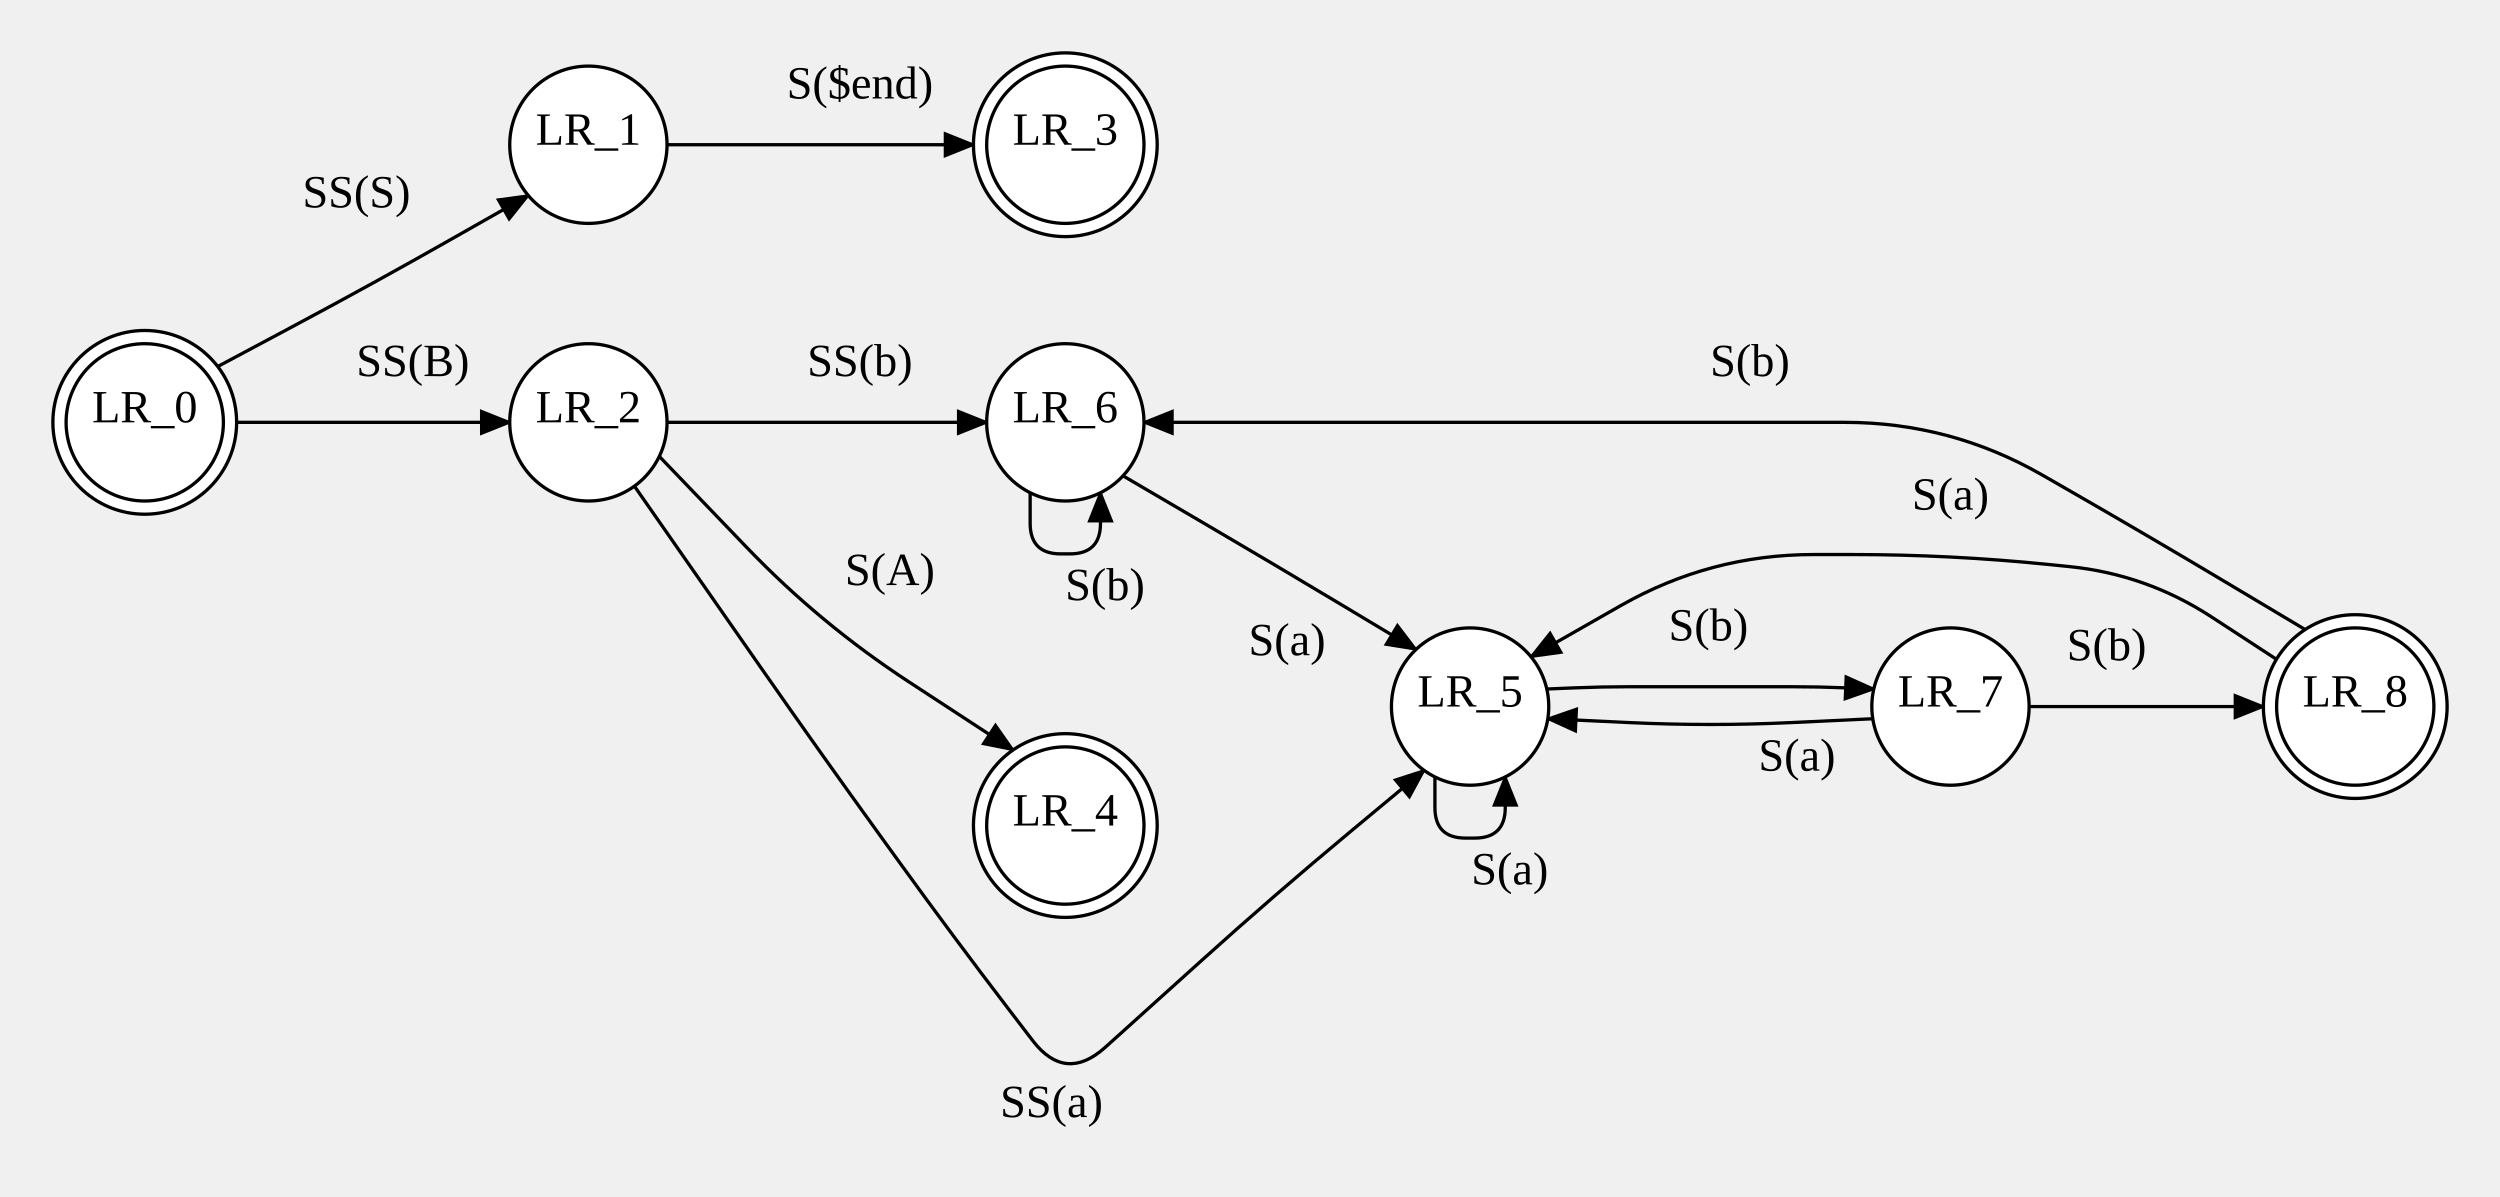
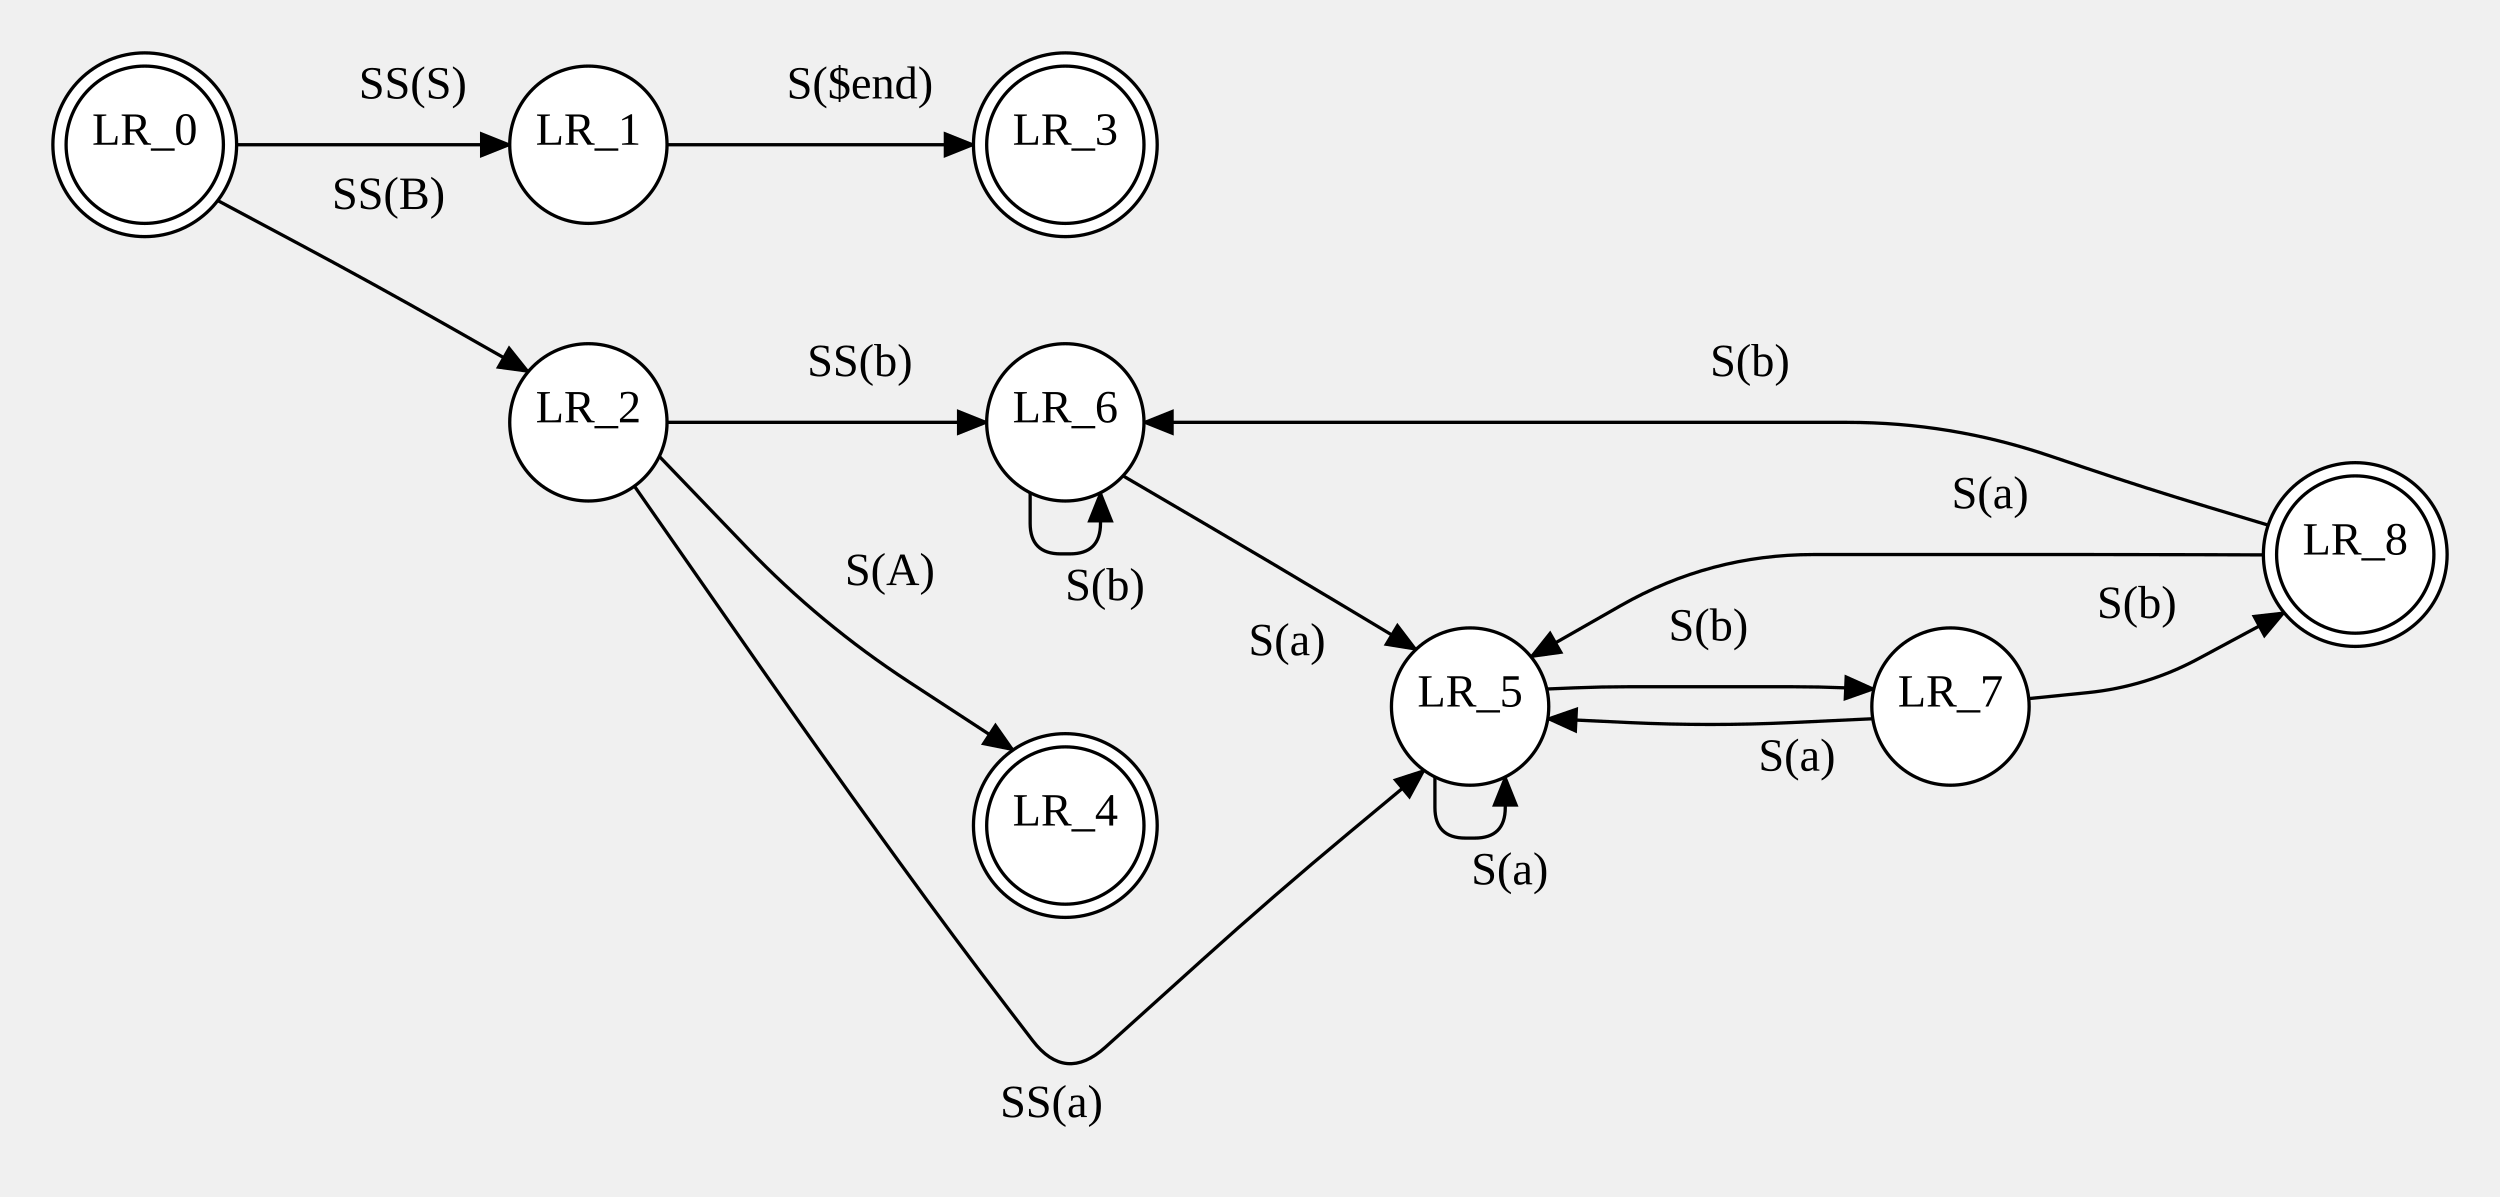
<svg xmlns="http://www.w3.org/2000/svg" width="756.48" height="362.021">
  <style type="text/css">
		.edge { fill: none; }
	</style>
  <defs>
    <marker id="normal" markerWidth="10" markerHeight="8" refX="9" refY="4" orient="auto-start-reverse" markerUnits="userSpaceOnUse">
      <path d="M0,0 L0,8 L10,4 z" fill="context-stroke" />
    </marker>
    <marker id="vee" markerWidth="10" markerHeight="8" refX="9" refY="4" orient="auto-start-reverse" markerUnits="userSpaceOnUse">
      <path d="M0,0 L10,4 L0,8 L3,4 z" fill="context-stroke" />
    </marker>
    <marker id="dot" markerWidth="8" markerHeight="8" refX="7" refY="4" orient="auto-start-reverse" markerUnits="userSpaceOnUse">
      <circle cx="4" cy="4" r="3.5" fill="context-stroke" />
    </marker>
    <marker id="odot" markerWidth="8" markerHeight="8" refX="7" refY="4" orient="auto-start-reverse" markerUnits="userSpaceOnUse">
      <circle cx="4" cy="4" r="3" fill="white" stroke="context-stroke" />
    </marker>
  </defs>
  <g>
-     <path class="edge" marker-end="url(#normal)" stroke="#000000" stroke-width="1" d="M71.6,127.8 L92.26,127.8 Q112.92,127.8 133.58,127.8 L154.24,127.8 " />
-     <text text-anchor="middle" alignment-baseline="middle" x="124.92" y="113.8" font-size="14" fill="#000000">SS(B)</text>
-     <path class="edge" marker-end="url(#normal)" stroke="#000000" stroke-width="1" d="M65.879,110.908 L89.4,98.354 Q112.92,85.8 136.104,72.635 L159.852,59.15 " />
-     <text text-anchor="middle" alignment-baseline="middle" x="107.86" y="62.751" font-size="14" fill="#000000">SS(S)</text>
+     <path class="edge" marker-end="url(#normal)" stroke="#000000" stroke-width="1" d="M65.879,60.692 L89.4,73.246 Q112.92,85.8 136.104,98.965 L159.852,112.45 " />
+     <text text-anchor="middle" alignment-baseline="middle" x="117.572" y="63.22" font-size="14" fill="#000000">SS(B)</text>
+     <path class="edge" marker-end="url(#normal)" stroke="#000000" stroke-width="1" d="M71.6,43.8 L92.26,43.8 Q112.92,43.8 133.58,43.8 L154.24,43.8 " />
+     <text text-anchor="middle" alignment-baseline="middle" x="124.92" y="29.8" font-size="14" fill="#000000">SS(S)</text>
    <path class="edge" marker-end="url(#normal)" stroke="#000000" stroke-width="1" d="M201.84,43.8 L225.02,43.8 Q248.2,43.8 271.38,43.8 L294.56,43.8 " />
    <text text-anchor="middle" alignment-baseline="middle" x="260.2" y="29.8" font-size="14" fill="#000000">S($end)</text>
    <path class="edge" marker-end="url(#normal)" stroke="#000000" stroke-width="1" d="M201.84,127.8 L225.02,127.8 Q248.2,127.8 271.38,127.8 L298.56,127.8 " />
    <text text-anchor="middle" alignment-baseline="middle" x="260.2" y="113.8" font-size="14" fill="#000000">SS(b)</text>
    <path class="edge" marker-end="url(#normal)" stroke="#000000" stroke-width="1" d="M191.967,147.1 L229.905,201.545 Q248.2,227.8 266.954,253.728 L272.255,261.057 Q288.56,283.6 305.46,305.7 L312.443,314.832 Q322.36,327.8 334.486,316.87 L363.707,290.532 Q385.6,270.8 408.257,251.95 L430.913,233.1 " />
    <text text-anchor="middle" alignment-baseline="middle" x="318.18" y="338.021" font-size="14" fill="#000000">SS(a)</text>
    <path class="edge" marker-end="url(#normal)" stroke="#000000" stroke-width="1" d="M199.496,138.1 L226.031,165.723 Q248.2,188.8 274.987,206.306 L306.55,226.933 " />
    <text text-anchor="middle" alignment-baseline="middle" x="269.274" y="177.04" font-size="14" fill="#000000">S(A)</text>
    <path class="edge" marker-end="url(#normal)" stroke="#000000" stroke-width="1" d="M468.04,208.488 L476.34,208.144 Q484.64,207.8 492.947,207.8 L542.093,207.8 Q550.4,207.8 558.7,208.144 L567,208.488 " />
    <text text-anchor="middle" alignment-baseline="middle" x="516.947" y="193.8" font-size="14" fill="#000000">S(b)</text>
    <path class="edge" marker-end="url(#normal)" stroke="#000000" stroke-width="1" d="M434.196,235.087 L434.196,244.344 Q434.196,253.6 443.453,253.6 L446.227,253.6 Q455.484,253.6 455.484,244.344 L455.484,235.087 " />
    <text text-anchor="middle" alignment-baseline="middle" x="456.84" y="267.6" font-size="14" fill="#000000">S(a)</text>
    <path class="edge" marker-end="url(#normal)" stroke="#000000" stroke-width="1" d="M311.716,149.087 L311.716,158.344 Q311.716,167.6 320.973,167.6 L323.747,167.6 Q333.004,167.6 333.004,158.344 L333.004,149.087 " />
    <text text-anchor="middle" alignment-baseline="middle" x="334.36" y="181.6" font-size="14" fill="#000000">S(b)</text>
    <path class="edge" marker-end="url(#normal)" stroke="#000000" stroke-width="1" d="M339.812,143.983 L364.03,158.167 Q385.6,170.8 407.035,183.662 L428.469,196.524 " />
    <text text-anchor="middle" alignment-baseline="middle" x="389.452" y="198.263" font-size="14" fill="#000000">S(a)</text>
-     <path class="edge" marker-end="url(#normal)" stroke="#000000" stroke-width="1" d="M614,213.8 L631.72,213.8 Q649.44,213.8 667.16,213.8 L684.88,213.8 " />
-     <text text-anchor="middle" alignment-baseline="middle" x="637.44" y="199.8" font-size="14" fill="#000000">S(b)</text>
+     <path class="edge" marker-end="url(#normal)" stroke="#000000" stroke-width="1" d="M613.878,211.389 L631.659,209.595 Q649.44,207.8 665.182,199.339 L691.147,185.384 " />
+     <text text-anchor="middle" alignment-baseline="middle" x="646.592" y="186.989" font-size="14" fill="#000000">S(b)</text>
    <path class="edge" marker-end="url(#normal)" stroke="#000000" stroke-width="1" d="M566.688,217.488 L542.104,218.644 Q517.52,219.8 492.936,218.644 L468.352,217.488 " />
    <text text-anchor="middle" alignment-baseline="middle" x="543.745" y="233.205" font-size="14" fill="#000000">S(a)</text>
-     <path class="edge" marker-end="url(#normal)" stroke="#000000" stroke-width="1" d="M697.516,190.5 L673.478,176.15 Q649.44,161.8 625.159,147.864 L617.954,143.729 Q590.2,127.8 558.2,127.8 L549.52,127.8 Q517.52,127.8 485.52,127.8 L474.46,127.8 Q444.84,127.8 415.22,127.8 L405.32,127.8 Q385.6,127.8 365.88,127.8 L346.16,127.8 " />
+     <path class="edge" marker-end="url(#normal)" stroke="#000000" stroke-width="1" d="M686.342,158.904 L667.891,153.352 Q649.44,147.8 631.184,141.637 L619.82,137.8 Q590.2,127.8 558.937,127.8 L549.52,127.8 Q517.52,127.8 485.52,127.8 L474.46,127.8 Q444.84,127.8 415.22,127.8 L405.32,127.8 Q385.6,127.8 365.88,127.8 L346.16,127.8 " />
    <text text-anchor="middle" alignment-baseline="middle" x="529.52" y="113.8" font-size="14" fill="#000000">S(b)</text>
-     <path class="edge" marker-end="url(#normal)" stroke="#000000" stroke-width="1" d="M688.84,199.5 L669.14,186.65 Q649.44,173.8 626.039,171.43 L619.82,170.8 Q590.2,167.8 560.428,167.8 L548.747,167.8 Q517.52,167.8 490.393,183.268 L463.267,198.737 " />
-     <text text-anchor="middle" alignment-baseline="middle" x="590.19" y="154.21" font-size="14" fill="#000000">S(a)</text>
-     <circle cx="43.8" cy="127.8" r="27.8" class="node" fill="#FFFFFF" stroke="#000000" stroke-width="1" />
-     <circle cx="43.8" cy="127.8" r="23.8" fill="none" stroke="#000000" stroke-width="1" />
-     <text text-anchor="middle" alignment-baseline="middle" x="43.8" y="127.8" font-size="14" fill="#000000">LR_0</text>
+     <path class="edge" marker-end="url(#normal)" stroke="#000000" stroke-width="1" d="M684.88,167.904 L667.16,167.852 Q649.44,167.8 631.72,167.8 L619.82,167.8 Q590.2,167.8 560.58,167.8 L548.747,167.8 Q517.52,167.8 490.393,183.268 L463.267,198.737 " />
+     <text text-anchor="middle" alignment-baseline="middle" x="602.2" y="153.8" font-size="14" fill="#000000">S(a)</text>
+     <circle cx="43.8" cy="43.8" r="27.8" class="node" fill="#FFFFFF" stroke="#000000" stroke-width="1" />
+     <circle cx="43.8" cy="43.8" r="23.8" fill="none" stroke="#000000" stroke-width="1" />
+     <text text-anchor="middle" alignment-baseline="middle" x="43.8" y="43.8" font-size="14" fill="#000000">LR_0</text>
    <circle cx="322.36" cy="43.8" r="27.8" class="node" fill="#FFFFFF" stroke="#000000" stroke-width="1" />
    <circle cx="322.36" cy="43.8" r="23.8" fill="none" stroke="#000000" stroke-width="1" />
    <text text-anchor="middle" alignment-baseline="middle" x="322.36" y="43.8" font-size="14" fill="#000000">LR_3</text>
    <circle cx="322.36" cy="249.8" r="27.8" class="node" fill="#FFFFFF" stroke="#000000" stroke-width="1" />
    <circle cx="322.36" cy="249.8" r="23.8" fill="none" stroke="#000000" stroke-width="1" />
    <text text-anchor="middle" alignment-baseline="middle" x="322.36" y="249.8" font-size="14" fill="#000000">LR_4</text>
-     <circle cx="712.68" cy="213.8" r="27.8" class="node" fill="#FFFFFF" stroke="#000000" stroke-width="1" />
-     <circle cx="712.68" cy="213.8" r="23.8" fill="none" stroke="#000000" stroke-width="1" />
-     <text text-anchor="middle" alignment-baseline="middle" x="712.68" y="213.8" font-size="14" fill="#000000">LR_8</text>
+     <circle cx="712.68" cy="167.8" r="27.8" class="node" fill="#FFFFFF" stroke="#000000" stroke-width="1" />
+     <circle cx="712.68" cy="167.8" r="23.8" fill="none" stroke="#000000" stroke-width="1" />
+     <text text-anchor="middle" alignment-baseline="middle" x="712.68" y="167.8" font-size="14" fill="#000000">LR_8</text>
    <circle cx="178.04" cy="127.8" r="23.8" class="node" fill="#FFFFFF" stroke="#000000" stroke-width="1" />
    <text text-anchor="middle" alignment-baseline="middle" x="178.04" y="127.8" font-size="14" fill="#000000">LR_2</text>
    <circle cx="178.04" cy="43.8" r="23.8" class="node" fill="#FFFFFF" stroke="#000000" stroke-width="1" />
    <text text-anchor="middle" alignment-baseline="middle" x="178.04" y="43.8" font-size="14" fill="#000000">LR_1</text>
    <circle cx="322.36" cy="127.8" r="23.8" class="node" fill="#FFFFFF" stroke="#000000" stroke-width="1" />
    <text text-anchor="middle" alignment-baseline="middle" x="322.36" y="127.8" font-size="14" fill="#000000">LR_6</text>
    <circle cx="444.84" cy="213.8" r="23.8" class="node" fill="#FFFFFF" stroke="#000000" stroke-width="1" />
    <text text-anchor="middle" alignment-baseline="middle" x="444.84" y="213.8" font-size="14" fill="#000000">LR_5</text>
    <circle cx="590.2" cy="213.8" r="23.8" class="node" fill="#FFFFFF" stroke="#000000" stroke-width="1" />
    <text text-anchor="middle" alignment-baseline="middle" x="590.2" y="213.8" font-size="14" fill="#000000">LR_7</text>
  </g>
</svg>
